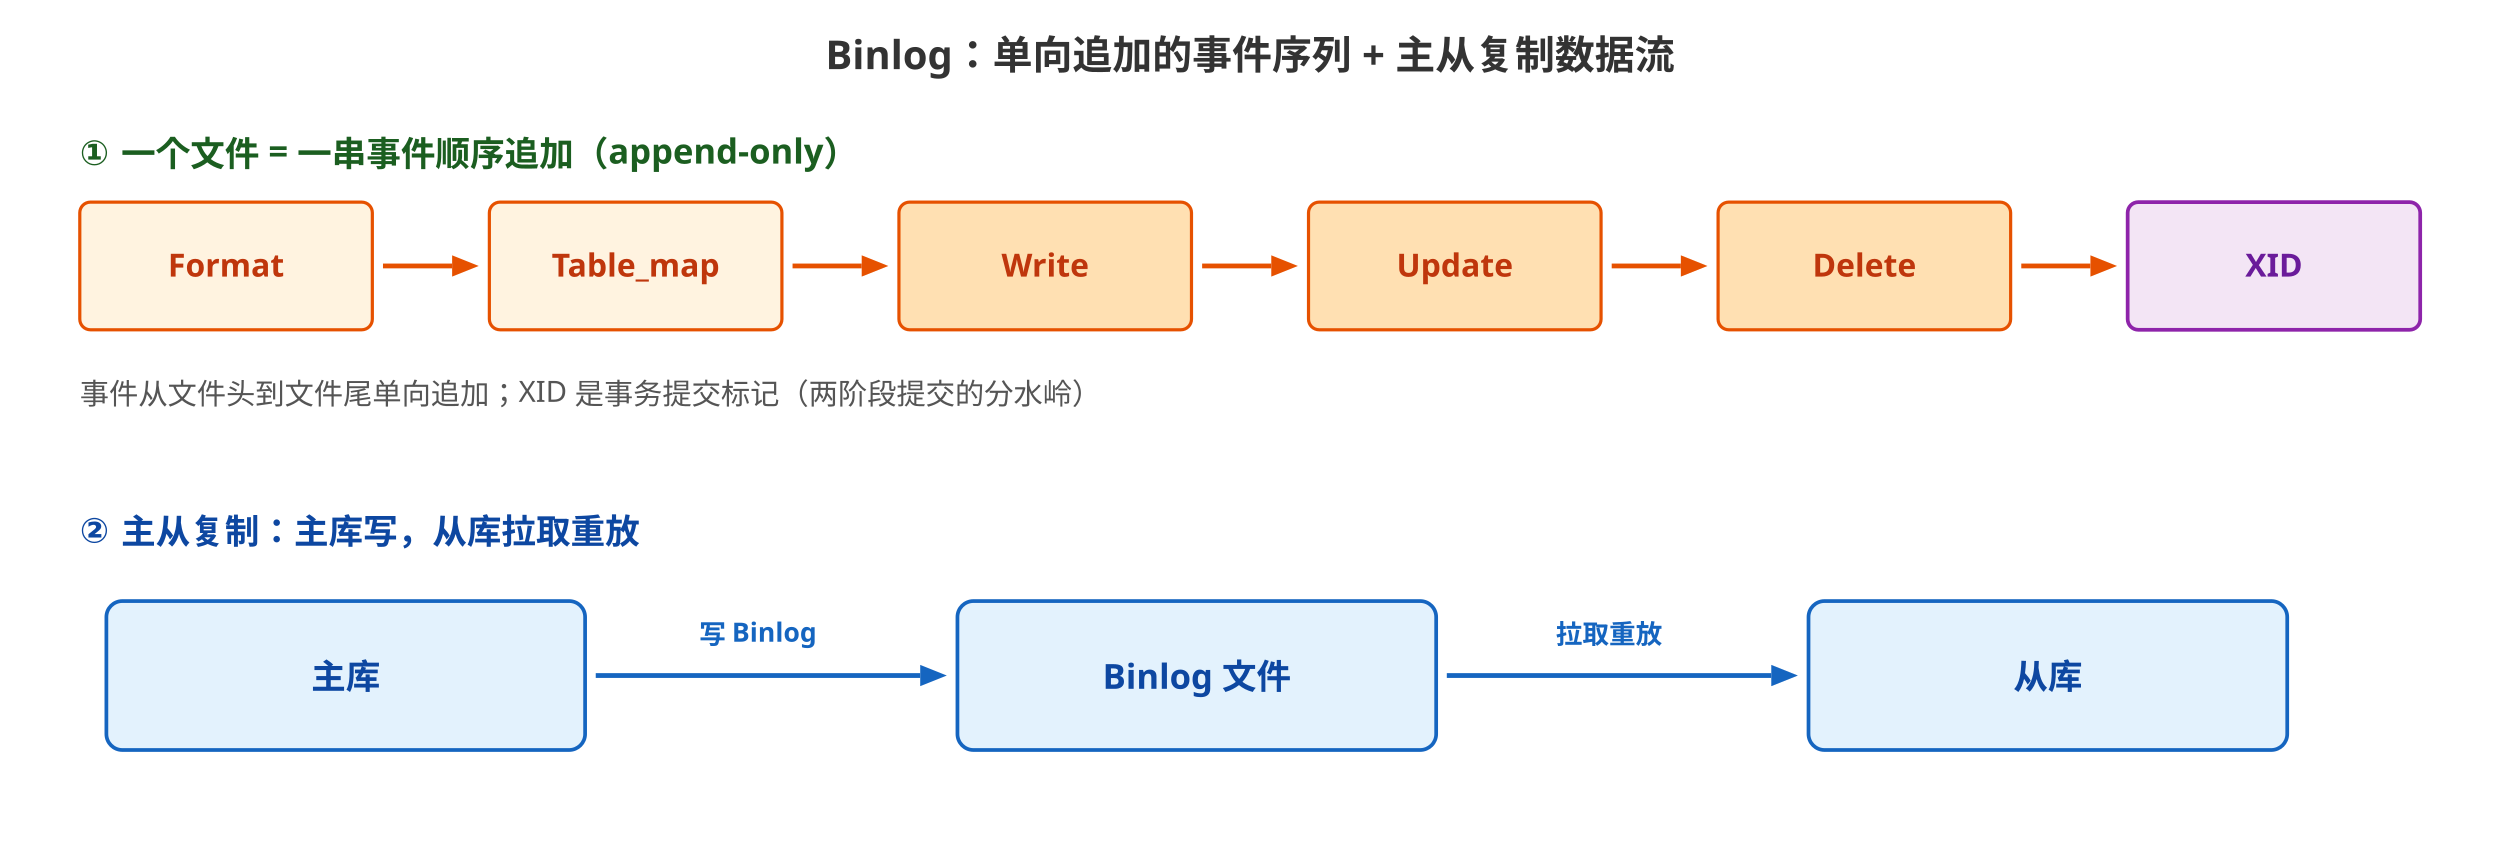
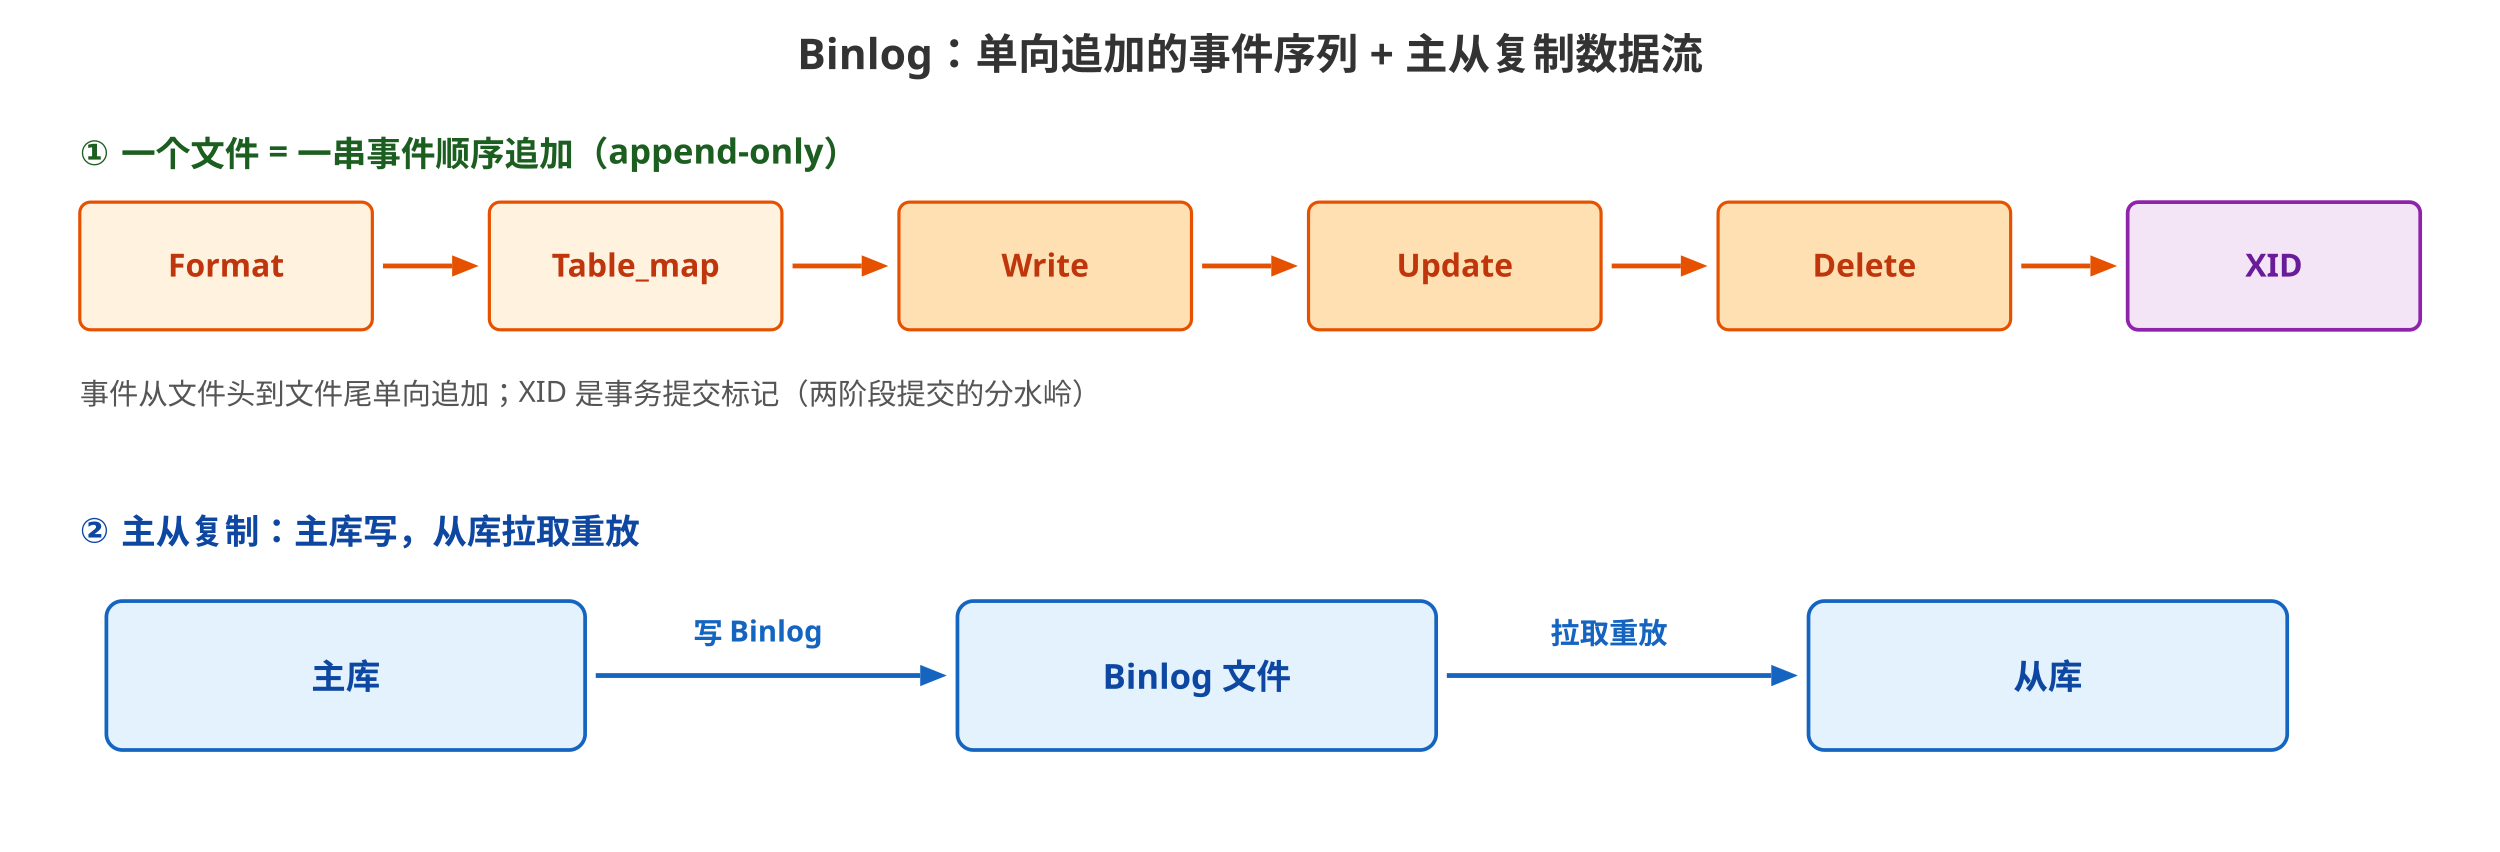
<svg xmlns="http://www.w3.org/2000/svg" width="940" height="320" viewBox="0 0 940 320" font-family="'Noto Sans SC','PingFang SC','Microsoft YaHei',sans-serif" font-size="11">
  <defs>
    <marker id="arrOrange" markerWidth="10" markerHeight="8" refX="0" refY="4" orient="auto" markerUnits="userSpaceOnUse">
      <path d="M0,0 L10,4 L0,8 Z" fill="#e65100" />
    </marker>
    <marker id="arrBlue" markerWidth="10" markerHeight="8" refX="0" refY="4" orient="auto" markerUnits="userSpaceOnUse">
      <path d="M0,0 L10,4 L0,8 Z" fill="#1565c0" />
    </marker>
  </defs>
-   <text x="470" y="26" text-anchor="middle" font-size="15" font-weight="bold" fill="#333333">Binlog：单向追加的事件序列 + 主从复制数据流</text>
+   <text x="470" y="26" text-anchor="middle" font-size="16" font-weight="bold" fill="#333333">Binlog：单向追加的事件序列 + 主从复制数据流</text>
  <text x="30" y="62" fill="#1b5e20" font-size="13" font-weight="bold">① 一个文件 = 一串事件顺序追加（append-only）</text>
  <rect x="30" y="76" width="110" height="48" rx="4" fill="#fff3e0" stroke="#e65100" stroke-width="1.2" />
  <text x="85" y="104" text-anchor="middle" fill="#bf360c" font-size="12" font-weight="bold">Format</text>
  <line x1="144" y1="100" x2="170" y2="100" stroke="#e65100" stroke-width="1.8" marker-end="url(#arrOrange)" />
  <rect x="184" y="76" width="110" height="48" rx="4" fill="#fff3e0" stroke="#e65100" stroke-width="1.2" />
  <text x="239" y="104" text-anchor="middle" fill="#bf360c" font-size="12" font-weight="bold">Table_map</text>
  <line x1="298" y1="100" x2="324" y2="100" stroke="#e65100" stroke-width="1.8" marker-end="url(#arrOrange)" />
  <rect x="338" y="76" width="110" height="48" rx="4" fill="#ffe0b2" stroke="#e65100" stroke-width="1.2" />
  <text x="393" y="104" text-anchor="middle" fill="#bf360c" font-size="12" font-weight="bold">Write</text>
  <line x1="452" y1="100" x2="478" y2="100" stroke="#e65100" stroke-width="1.8" marker-end="url(#arrOrange)" />
  <rect x="492" y="76" width="110" height="48" rx="4" fill="#ffe0b2" stroke="#e65100" stroke-width="1.2" />
  <text x="547" y="104" text-anchor="middle" fill="#bf360c" font-size="12" font-weight="bold">Update</text>
  <line x1="606" y1="100" x2="632" y2="100" stroke="#e65100" stroke-width="1.8" marker-end="url(#arrOrange)" />
  <rect x="646" y="76" width="110" height="48" rx="4" fill="#ffe0b2" stroke="#e65100" stroke-width="1.2" />
  <text x="701" y="104" text-anchor="middle" fill="#bf360c" font-size="12" font-weight="bold">Delete</text>
  <line x1="760" y1="100" x2="786" y2="100" stroke="#e65100" stroke-width="1.8" marker-end="url(#arrOrange)" />
  <rect x="800" y="76" width="110" height="48" rx="4" fill="#f3e5f5" stroke="#8e24aa" stroke-width="1.4" />
  <text x="855" y="104" text-anchor="middle" fill="#6a1b9a" font-size="12" font-weight="bold">XID</text>
  <text x="30" y="152" fill="#555555" font-size="11">事件从文件头到文件尾单向追加；XID 是事务提交标记（两阶段提交的分水岭）</text>
  <text x="30" y="204" fill="#0d47a1" font-size="13" font-weight="bold">② 主从复制：主库写，从库拉取重放</text>
  <rect x="40" y="226" width="180" height="56" rx="6" fill="#e3f2fd" stroke="#1565c0" stroke-width="1.4" />
  <text x="130" y="259" text-anchor="middle" fill="#0d47a1" font-size="13" font-weight="bold">主库</text>
  <line x1="224" y1="254" x2="346" y2="254" stroke="#1565c0" stroke-width="1.8" marker-end="url(#arrBlue)" />
-   <text x="285" y="242" text-anchor="middle" fill="#1565c0" font-size="10" font-weight="bold">写 Binlog</text>
+   <text x="285" y="242" text-anchor="middle" fill="#1565c0" font-size="11" font-weight="bold">写 Binlog</text>
  <rect x="360" y="226" width="180" height="56" rx="6" fill="#e3f2fd" stroke="#1565c0" stroke-width="1.4" />
  <text x="450" y="259" text-anchor="middle" fill="#0d47a1" font-size="13" font-weight="bold">Binlog 文件</text>
  <line x1="544" y1="254" x2="666" y2="254" stroke="#1565c0" stroke-width="1.8" marker-end="url(#arrBlue)" />
-   <text x="605" y="242" text-anchor="middle" fill="#1565c0" font-size="10" font-weight="bold">拉取重放</text>
+   <text x="605" y="242" text-anchor="middle" fill="#1565c0" font-size="11" font-weight="bold">拉取重放</text>
  <rect x="680" y="226" width="180" height="56" rx="6" fill="#e3f2fd" stroke="#1565c0" stroke-width="1.4" />
  <text x="770" y="259" text-anchor="middle" fill="#0d47a1" font-size="13" font-weight="bold">从库</text>
</svg>
